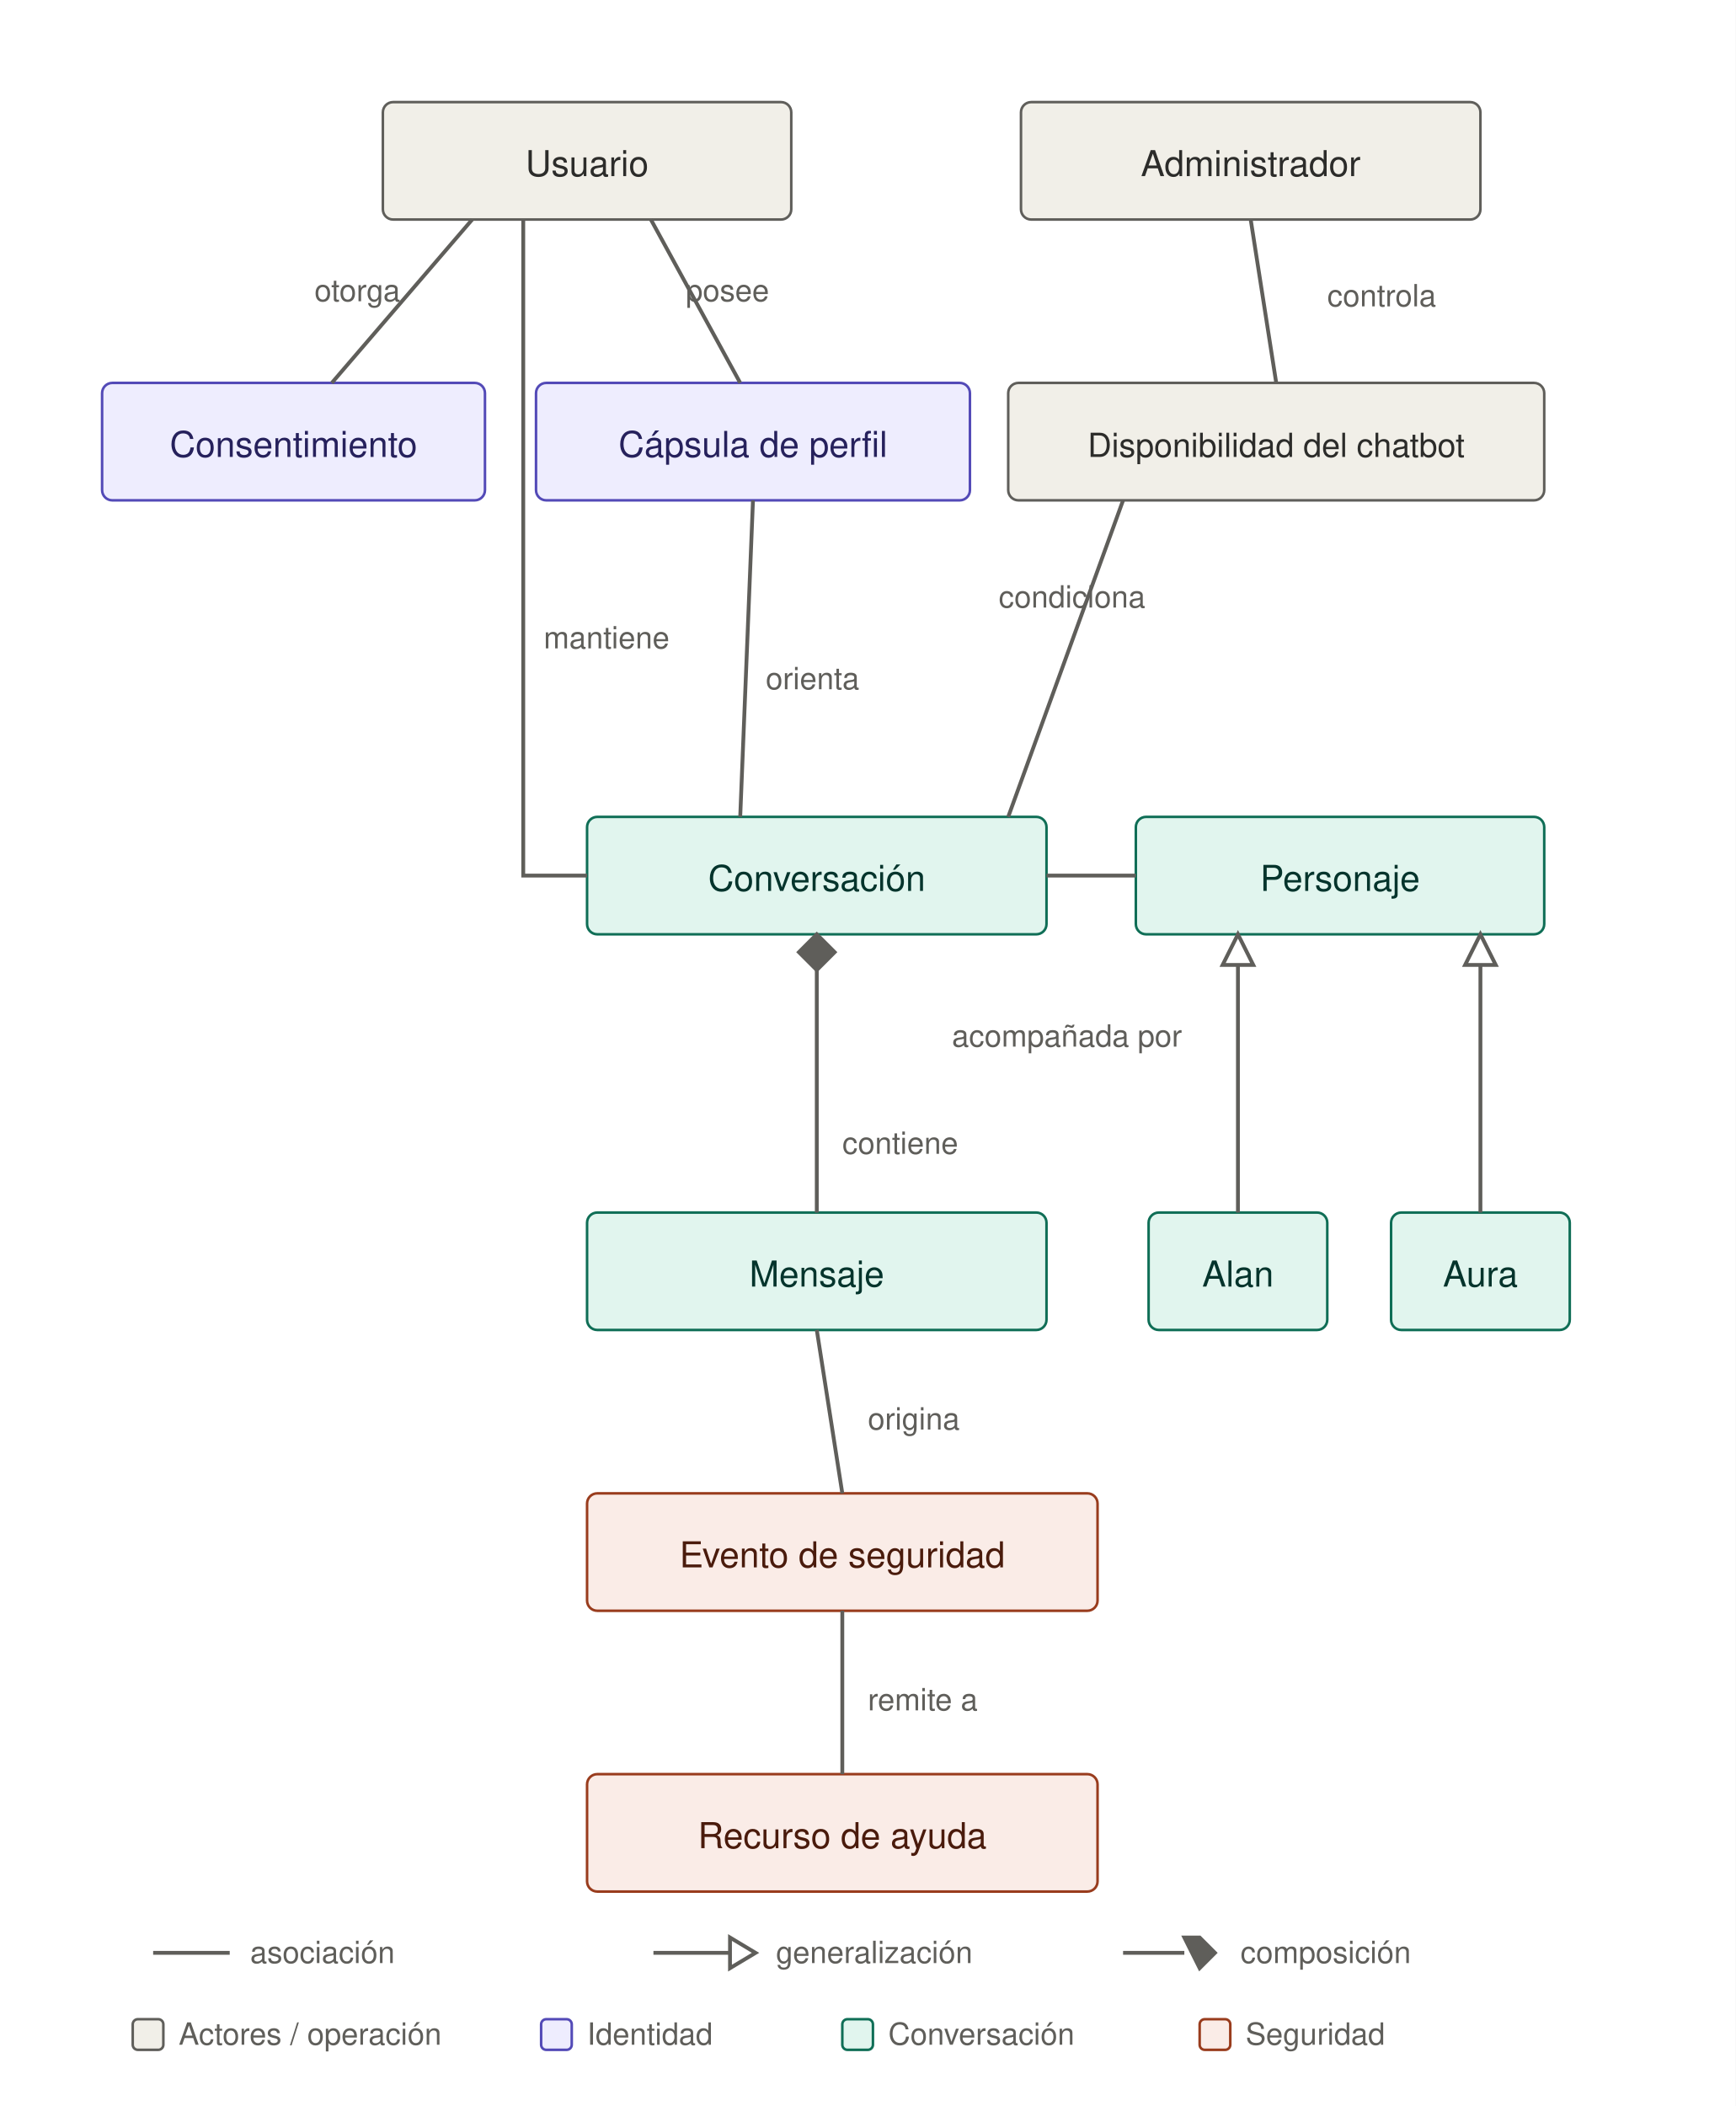
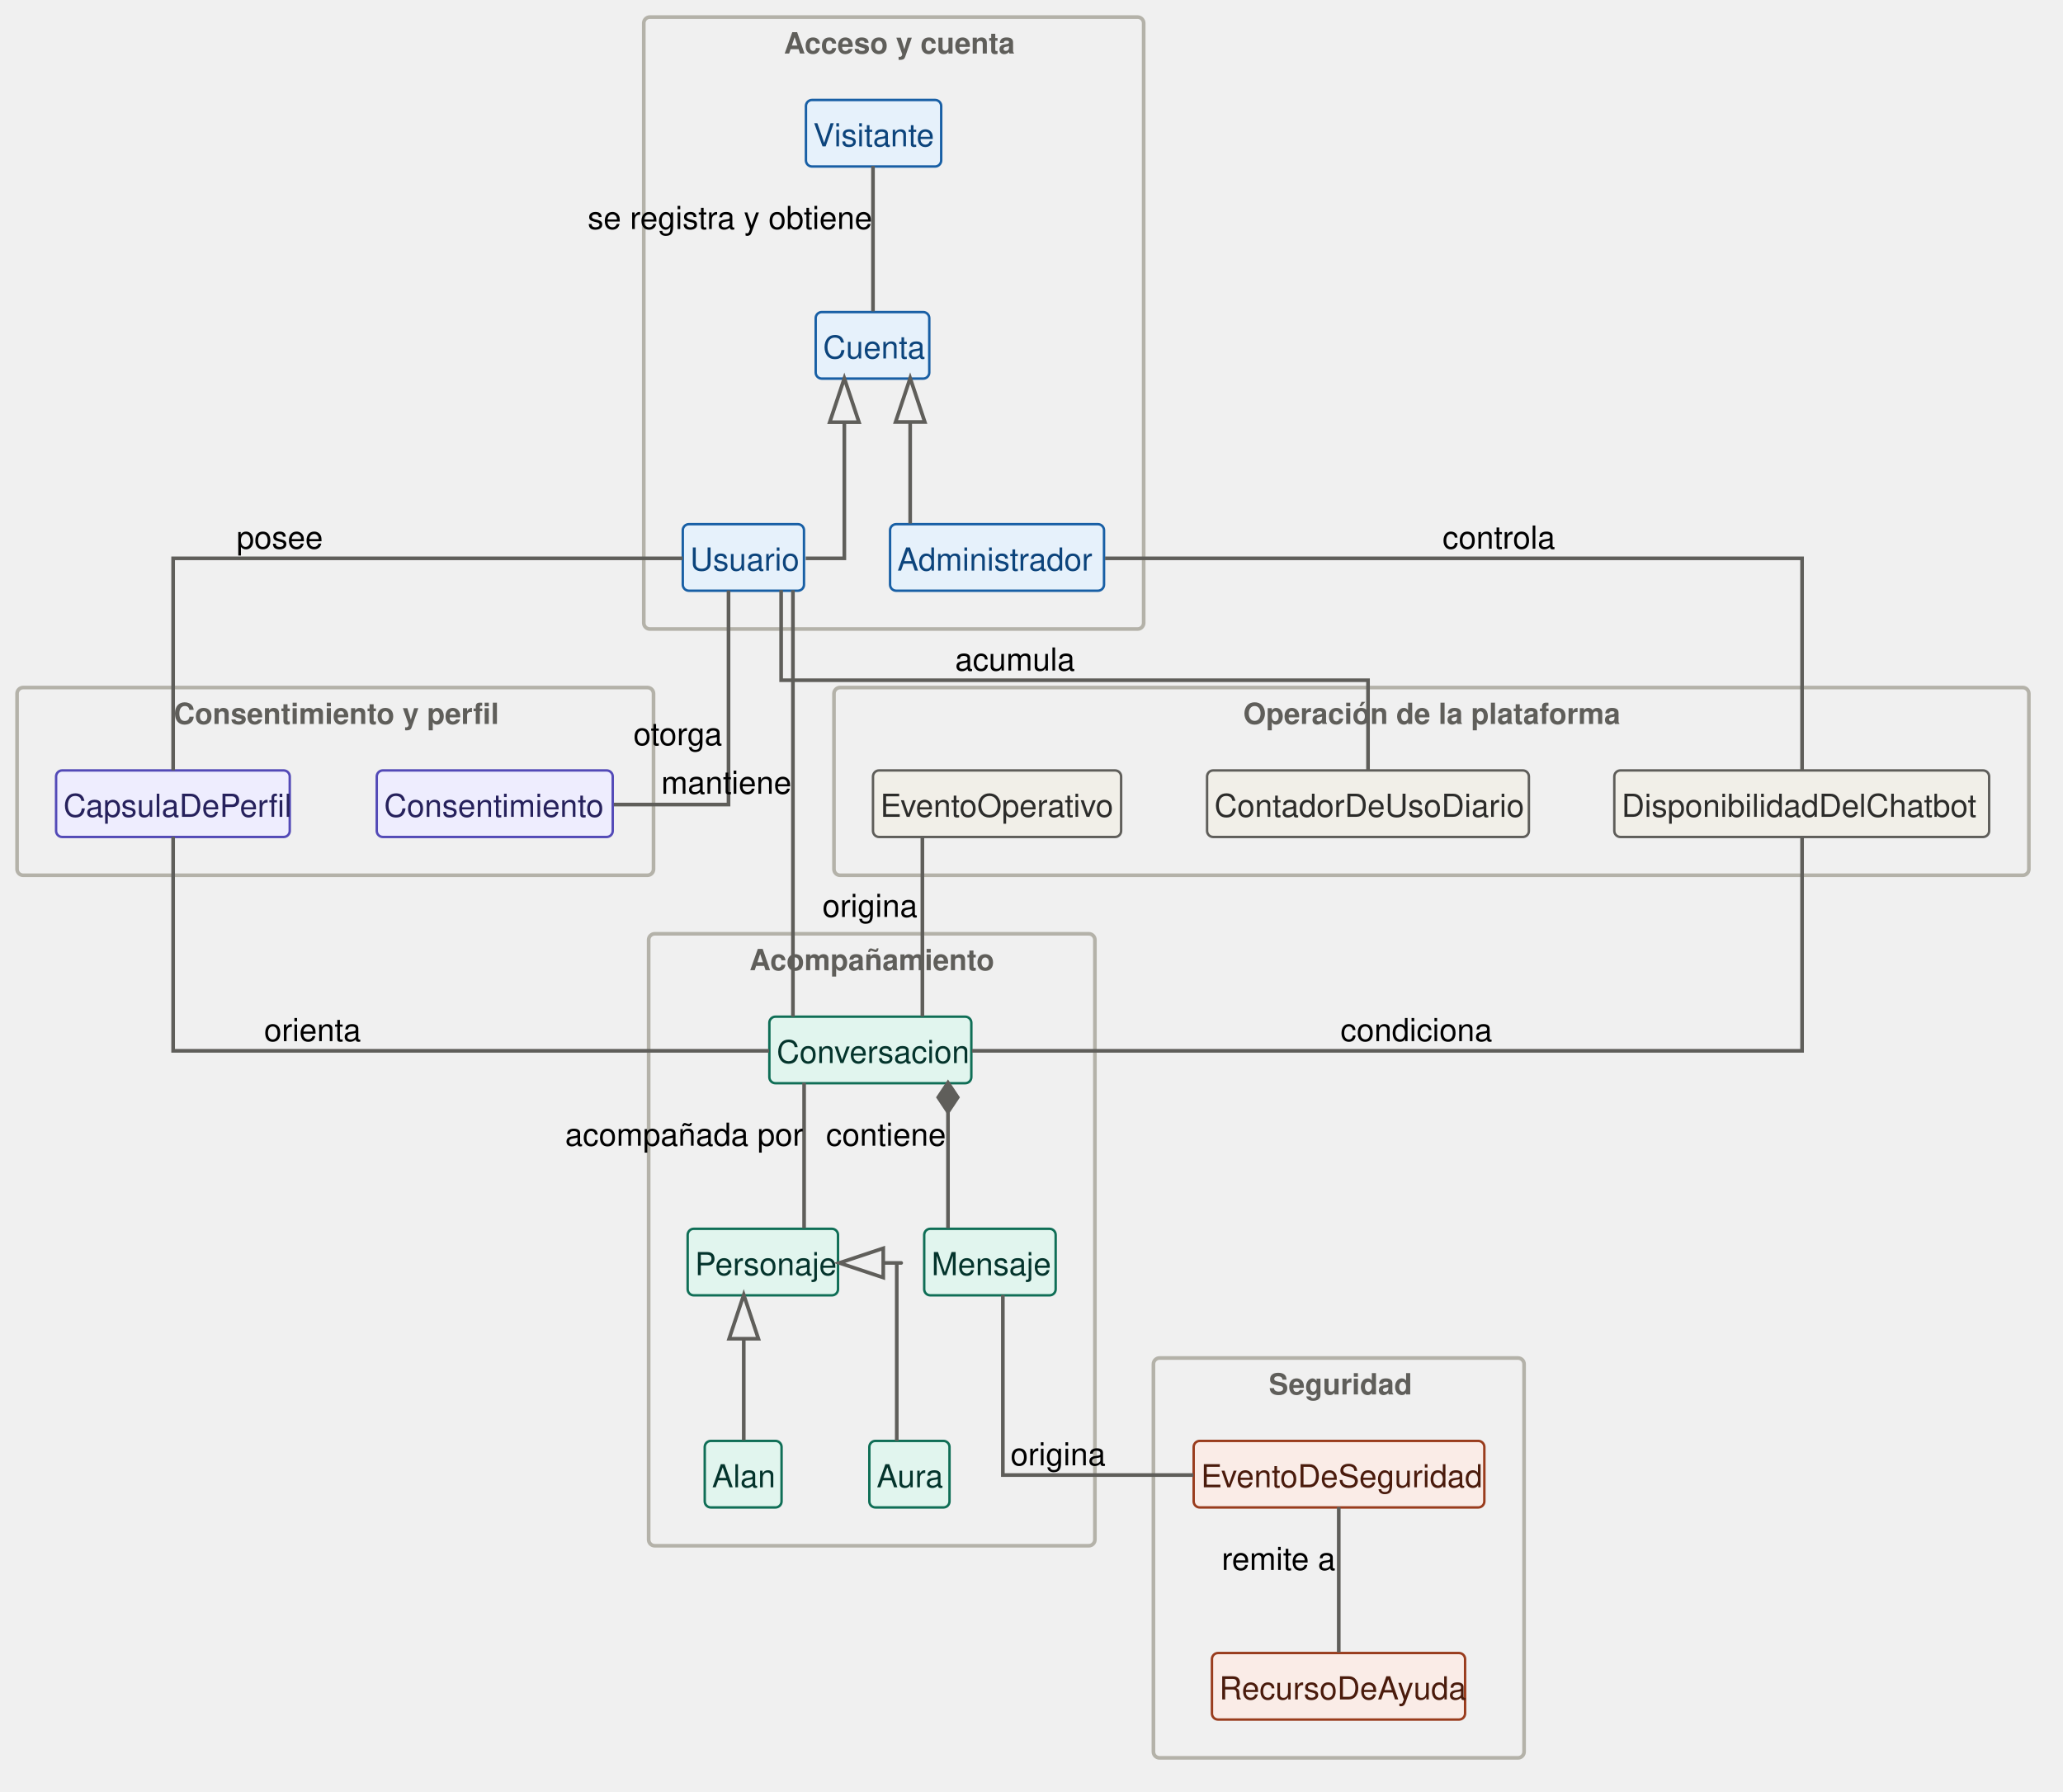
- <svg xmlns="http://www.w3.org/2000/svg" width="680" height="825" viewBox="0 0 680 825" role="img" font-family="Segoe UI, Helvetica, Arial, sans-serif">
-   <rect x="0" y="0" width="680" height="825" fill="#FFFFFF" />
-   <g font-size="14" font-weight="500">
-     <rect x="150" y="40" width="160" height="46" rx="4" fill="#F1EFE8" stroke="#5F5E5A" />
-     <text x="230" y="69" text-anchor="middle" fill="#2C2C2A">Usuario</text>
-     <rect x="400" y="40" width="180" height="46" rx="4" fill="#F1EFE8" stroke="#5F5E5A" />
-     <text x="490" y="69" text-anchor="middle" fill="#2C2C2A">Administrador</text>
-     <rect x="40" y="150" width="150" height="46" rx="4" fill="#EEEDFE" stroke="#534AB7" />
-     <text x="115" y="179" text-anchor="middle" fill="#26215C">Consentimiento</text>
-     <rect x="210" y="150" width="170" height="46" rx="4" fill="#EEEDFE" stroke="#534AB7" />
-     <text x="295" y="179" text-anchor="middle" fill="#26215C">Cápsula de perfil</text>
-     <rect x="395" y="150" width="210" height="46" rx="4" fill="#F1EFE8" stroke="#5F5E5A" />
-     <text x="500" y="179" text-anchor="middle" fill="#2C2C2A" font-size="13">Disponibilidad del chatbot</text>
-     <rect x="230" y="320" width="180" height="46" rx="4" fill="#E1F5EE" stroke="#0F6E56" />
-     <text x="320" y="349" text-anchor="middle" fill="#04342C">Conversación</text>
-     <rect x="445" y="320" width="160" height="46" rx="4" fill="#E1F5EE" stroke="#0F6E56" />
-     <text x="525" y="349" text-anchor="middle" fill="#04342C">Personaje</text>
-     <rect x="230" y="475" width="180" height="46" rx="4" fill="#E1F5EE" stroke="#0F6E56" />
-     <text x="320" y="504" text-anchor="middle" fill="#04342C">Mensaje</text>
-     <rect x="450" y="475" width="70" height="46" rx="4" fill="#E1F5EE" stroke="#0F6E56" />
-     <text x="485" y="504" text-anchor="middle" fill="#04342C">Alan</text>
-     <rect x="545" y="475" width="70" height="46" rx="4" fill="#E1F5EE" stroke="#0F6E56" />
-     <text x="580" y="504" text-anchor="middle" fill="#04342C">Aura</text>
-     <rect x="230" y="585" width="200" height="46" rx="4" fill="#FAECE7" stroke="#993C1D" />
-     <text x="330" y="614" text-anchor="middle" fill="#4A1B0C">Evento de seguridad</text>
-     <rect x="230" y="695" width="200" height="46" rx="4" fill="#FAECE7" stroke="#993C1D" />
-     <text x="330" y="724" text-anchor="middle" fill="#4A1B0C">Recurso de ayuda</text>
-   </g>
-   <g fill="none" stroke="#5F5E5A" stroke-width="1.5">
-     <line x1="185" y1="86" x2="130" y2="150" />
-     <line x1="255" y1="86" x2="290" y2="150" />
-     <line x1="490" y1="86" x2="500" y2="150" />
-     <polyline points="205,86 205,343 230,343" />
-     <line x1="295" y1="196" x2="290" y2="320" />
-     <line x1="440" y1="196" x2="395" y2="320" />
-     <line x1="410" y1="343" x2="445" y2="343" />
-     <line x1="320" y1="366" x2="320" y2="475" />
-     <polygon points="320,366 327,373 320,380 313,373" fill="#5F5E5A" />
-     <line x1="485" y1="475" x2="485" y2="378" />
-     <polygon points="485,366 479,378 491,378" />
-     <line x1="580" y1="475" x2="580" y2="378" />
-     <polygon points="580,366 574,378 586,378" />
-     <line x1="320" y1="521" x2="330" y2="585" />
-     <line x1="330" y1="631" x2="330" y2="695" />
-   </g>
-   <g font-size="12" fill="#5F5E5A">
-     <text x="140" y="118" text-anchor="middle">otorga</text>
-     <text x="285" y="118" text-anchor="middle">posee</text>
-     <text x="520" y="120" text-anchor="start">controla</text>
-     <text x="213" y="254" text-anchor="start">mantiene</text>
-     <text x="300" y="270" text-anchor="start">orienta</text>
-     <text x="420" y="238" text-anchor="middle">condiciona</text>
-     <text x="418" y="410" text-anchor="middle">acompañada por</text>
-     <text x="330" y="452" text-anchor="start">contiene</text>
-     <text x="340" y="560" text-anchor="start">origina</text>
-     <text x="340" y="670" text-anchor="start">remite a</text>
-   </g>
-   <g stroke="#5F5E5A" stroke-width="1.5" fill="none">
-     <line x1="60" y1="765" x2="90" y2="765" />
-     <polygon points="286,759 286,771 296,765" />
-     <line x1="256" y1="765" x2="286" y2="765" />
-     <polygon points="470,759 476,765 470,771 464,759" fill="#5F5E5A" />
-     <line x1="440" y1="765" x2="464" y2="765" />
-   </g>
-   <g font-size="12" fill="#5F5E5A">
-     <text x="98" y="769" text-anchor="start">asociación</text>
-     <text x="304" y="769" text-anchor="start">generalización</text>
-     <text x="486" y="769" text-anchor="start">composición</text>
-   </g>
-   <g font-size="12" fill="#5F5E5A">
-     <rect x="52" y="791" width="12" height="12" rx="2" fill="#F1EFE8" stroke="#5F5E5A" />
-     <text x="70" y="801" text-anchor="start">Actores / operación</text>
-     <rect x="212" y="791" width="12" height="12" rx="2" fill="#EEEDFE" stroke="#534AB7" />
-     <text x="230" y="801" text-anchor="start">Identidad</text>
-     <rect x="330" y="791" width="12" height="12" rx="2" fill="#E1F5EE" stroke="#0F6E56" />
-     <text x="348" y="801" text-anchor="start">Conversación</text>
-     <rect x="470" y="791" width="12" height="12" rx="2" fill="#FAECE7" stroke="#993C1D" />
-     <text x="488" y="801" text-anchor="start">Seguridad</text>
+ <svg xmlns="http://www.w3.org/2000/svg" contentStyleType="text/css" data-diagram-type="CLASS" height="735px" preserveAspectRatio="none" style="width:846px;height:735px;background:#FFFFFF;" version="1.1" viewBox="0 0 846 735" width="846px" zoomAndPan="magnify">
+   <defs />
+   <g>
+     <g class="cluster" data-qualified-name="Acceso y cuenta" data-source-line="20" id="ent0001">
+       <rect fill="none" height="251" rx="2.5" ry="2.5" style="stroke:#B4B2A9;stroke-width:1.5;" width="205" x="264" y="7" />
+       <text fill="#5F5E5A" font-family="Segoe UI, Helvetica, Arial, sans-serif" font-size="12" font-weight="700" lengthAdjust="spacing" textLength="90.041" x="321.479" y="21.949">Acceso y cuenta</text>
+     </g>
+     <g class="cluster" data-qualified-name="Consentimiento y perfil" data-source-line="27" id="ent0006">
+       <rect fill="none" height="77" rx="2.5" ry="2.5" style="stroke:#B4B2A9;stroke-width:1.5;" width="261" x="7" y="282" />
+       <text fill="#5F5E5A" font-family="Segoe UI, Helvetica, Arial, sans-serif" font-size="12" font-weight="700" lengthAdjust="spacing" textLength="132.562" x="71.219" y="296.949">Consentimiento y perfil</text>
+     </g>
+     <g class="cluster" data-qualified-name="Acompa.amiento" data-source-line="32" id="ent0009">
+       <rect fill="none" height="251" rx="2.5" ry="2.5" style="stroke:#B4B2A9;stroke-width:1.5;" width="183" x="266" y="383" />
+       <text fill="#5F5E5A" font-family="Segoe UI, Helvetica, Arial, sans-serif" font-size="12" font-weight="700" lengthAdjust="spacing" textLength="100.301" x="307.35" y="397.949">Acompañamiento</text>
+     </g>
+     <g class="cluster" data-qualified-name="Seguridad" data-source-line="40" id="ent0015">
+       <rect fill="none" height="164" rx="2.5" ry="2.5" style="stroke:#B4B2A9;stroke-width:1.5;" width="152" x="473" y="557" />
+       <text fill="#5F5E5A" font-family="Segoe UI, Helvetica, Arial, sans-serif" font-size="12" font-weight="700" lengthAdjust="spacing" textLength="57.41" x="520.295" y="571.949">Seguridad</text>
+     </g>
+     <g class="cluster" data-qualified-name="Operaci.n de la plataforma" data-source-line="45" id="ent0018">
+       <rect fill="none" height="77" rx="2.5" ry="2.5" style="stroke:#B4B2A9;stroke-width:1.5;" width="490" x="342" y="282" />
+       <text fill="#5F5E5A" font-family="Segoe UI, Helvetica, Arial, sans-serif" font-size="12" font-weight="700" lengthAdjust="spacing" textLength="154.342" x="509.829" y="296.949">Operación de la plataforma</text>
+     </g>
+     <g class="entity" data-qualified-name="Acceso y cuenta.Visitante" data-source-line="21" id="ent0002">
+       <rect fill="#E6F1FB" height="27.291" rx="2.5" ry="2.5" style="stroke:#185FA5;stroke-width:1;" width="55.467" x="330.5" y="41" />
+       <text fill="#0C447C" font-family="Segoe UI, Helvetica, Arial, sans-serif" font-size="13" lengthAdjust="spacing" textLength="49.467" x="333.5" y="60.028">Visitante</text>
+     </g>
+     <g class="entity" data-qualified-name="Acceso y cuenta.Cuenta" data-source-line="22" id="ent0003">
+       <rect fill="#E6F1FB" height="27.291" rx="2.5" ry="2.5" style="stroke:#185FA5;stroke-width:1;" width="46.581" x="334.5" y="128" />
+       <text fill="#0C447C" font-family="Segoe UI, Helvetica, Arial, sans-serif" font-size="13" lengthAdjust="spacing" textLength="40.581" x="337.5" y="147.028">Cuenta</text>
+     </g>
+     <g class="entity" data-qualified-name="Acceso y cuenta.Usuario" data-source-line="23" id="ent0004">
+       <rect fill="#E6F1FB" height="27.291" rx="2.5" ry="2.5" style="stroke:#185FA5;stroke-width:1;" width="49.704" x="280" y="215" />
+       <text fill="#0C447C" font-family="Segoe UI, Helvetica, Arial, sans-serif" font-size="13" lengthAdjust="spacing" textLength="43.704" x="283" y="234.028">Usuario</text>
+     </g>
+     <g class="entity" data-qualified-name="Acceso y cuenta.Administrador" data-source-line="24" id="ent0005">
+       <rect fill="#E6F1FB" height="27.291" rx="2.5" ry="2.5" style="stroke:#185FA5;stroke-width:1;" width="87.739" x="365" y="215" />
+       <text fill="#0C447C" font-family="Segoe UI, Helvetica, Arial, sans-serif" font-size="13" lengthAdjust="spacing" textLength="81.739" x="368" y="234.028">Administrador</text>
+     </g>
+     <g class="entity" data-qualified-name="Consentimiento y perfil.Consentimiento" data-source-line="28" id="ent0007">
+       <rect fill="#EEEDFE" height="27.291" rx="2.5" ry="2.5" style="stroke:#534AB7;stroke-width:1;" width="96.772" x="154.5" y="316" />
+       <text fill="#26215C" font-family="Segoe UI, Helvetica, Arial, sans-serif" font-size="13" lengthAdjust="spacing" textLength="90.772" x="157.5" y="335.028">Consentimiento</text>
+     </g>
+     <g class="entity" data-qualified-name="Consentimiento y perfil.CapsulaDePerfil" data-source-line="29" id="ent0008">
+       <rect fill="#EEEDFE" height="27.291" rx="2.5" ry="2.5" style="stroke:#534AB7;stroke-width:1;" width="95.819" x="23" y="316" />
+       <text fill="#26215C" font-family="Segoe UI, Helvetica, Arial, sans-serif" font-size="13" lengthAdjust="spacing" textLength="89.819" x="26" y="335.028">CapsulaDePerfil</text>
+     </g>
+     <g class="entity" data-qualified-name="Acompa.amiento.Conversacion" data-source-line="33" id="ent0010">
+       <rect fill="#E1F5EE" height="27.291" rx="2.5" ry="2.5" style="stroke:#0F6E56;stroke-width:1;" width="82.826" x="315.5" y="417" />
+       <text fill="#04342C" font-family="Segoe UI, Helvetica, Arial, sans-serif" font-size="13" lengthAdjust="spacing" textLength="76.826" x="318.5" y="436.028">Conversacion</text>
+     </g>
+     <g class="entity" data-qualified-name="Acompa.amiento.Mensaje" data-source-line="34" id="ent0011">
+       <rect fill="#E1F5EE" height="27.291" rx="2.5" ry="2.5" style="stroke:#0F6E56;stroke-width:1;" width="53.906" x="379" y="504" />
+       <text fill="#04342C" font-family="Segoe UI, Helvetica, Arial, sans-serif" font-size="13" lengthAdjust="spacing" textLength="47.906" x="382" y="523.028">Mensaje</text>
+     </g>
+     <g class="entity" data-qualified-name="Acompa.amiento.Personaje" data-source-line="35" id="ent0012">
+       <rect fill="#E1F5EE" height="27.291" rx="2.5" ry="2.5" style="stroke:#0F6E56;stroke-width:1;" width="61.65" x="282" y="504" />
+       <text fill="#04342C" font-family="Segoe UI, Helvetica, Arial, sans-serif" font-size="13" lengthAdjust="spacing" textLength="55.65" x="285" y="523.028">Personaje</text>
+     </g>
+     <g class="entity" data-qualified-name="Acompa.amiento.Alan" data-source-line="36" id="ent0013">
+       <rect fill="#E1F5EE" height="27.291" rx="2.5" ry="2.5" style="stroke:#0F6E56;stroke-width:1;" width="31.505" x="289" y="591" />
+       <text fill="#04342C" font-family="Segoe UI, Helvetica, Arial, sans-serif" font-size="13" lengthAdjust="spacing" textLength="25.505" x="292" y="610.028">Alan</text>
+     </g>
+     <g class="entity" data-qualified-name="Acompa.amiento.Aura" data-source-line="37" id="ent0014">
+       <rect fill="#E1F5EE" height="27.291" rx="2.5" ry="2.5" style="stroke:#0F6E56;stroke-width:1;" width="32.876" x="356.5" y="591" />
+       <text fill="#04342C" font-family="Segoe UI, Helvetica, Arial, sans-serif" font-size="13" lengthAdjust="spacing" textLength="26.876" x="359.5" y="610.028">Aura</text>
+     </g>
+     <g class="entity" data-qualified-name="Seguridad.EventoDeSeguridad" data-source-line="41" id="ent0016">
+       <rect fill="#FAECE7" height="27.291" rx="2.5" ry="2.5" style="stroke:#993C1D;stroke-width:1;" width="119.204" x="489.5" y="591" />
+       <text fill="#4A1B0C" font-family="Segoe UI, Helvetica, Arial, sans-serif" font-size="13" lengthAdjust="spacing" textLength="113.204" x="492.5" y="610.028">EventoDeSeguridad</text>
+     </g>
+     <g class="entity" data-qualified-name="Seguridad.RecursoDeAyuda" data-source-line="42" id="ent0017">
+       <rect fill="#FAECE7" height="27.291" rx="2.5" ry="2.5" style="stroke:#993C1D;stroke-width:1;" width="103.805" x="497" y="678" />
+       <text fill="#4A1B0C" font-family="Segoe UI, Helvetica, Arial, sans-serif" font-size="13" lengthAdjust="spacing" textLength="97.805" x="500" y="697.028">RecursoDeAyuda</text>
+     </g>
+     <g class="entity" data-qualified-name="Operaci.n de la plataforma.DisponibilidadDelChatbot" data-source-line="46" id="ent0019">
+       <rect fill="#F1EFE8" height="27.291" rx="2.5" ry="2.5" style="stroke:#5F5E5A;stroke-width:1;" width="153.71" x="662" y="316" />
+       <text fill="#2C2C2A" font-family="Segoe UI, Helvetica, Arial, sans-serif" font-size="13" lengthAdjust="spacing" textLength="147.71" x="665" y="335.028">DisponibilidadDelChatbot</text>
+     </g>
+     <g class="entity" data-qualified-name="Operaci.n de la plataforma.ContadorDeUsoDiario" data-source-line="47" id="ent0020">
+       <rect fill="#F1EFE8" height="27.291" rx="2.5" ry="2.5" style="stroke:#5F5E5A;stroke-width:1;" width="131.976" x="495" y="316" />
+       <text fill="#2C2C2A" font-family="Segoe UI, Helvetica, Arial, sans-serif" font-size="13" lengthAdjust="spacing" textLength="125.976" x="498" y="335.028">ContadorDeUsoDiario</text>
+     </g>
+     <g class="entity" data-qualified-name="Operaci.n de la plataforma.EventoOperativo" data-source-line="48" id="ent0021">
+       <rect fill="#F1EFE8" height="27.291" rx="2.5" ry="2.5" style="stroke:#5F5E5A;stroke-width:1;" width="101.754" x="358" y="316" />
+       <text fill="#2C2C2A" font-family="Segoe UI, Helvetica, Arial, sans-serif" font-size="13" lengthAdjust="spacing" textLength="95.754" x="361" y="335.028">EventoOperativo</text>
+     </g>
+     <g class="link" data-entity-1="ent0003" data-entity-2="ent0004" data-link-type="extension" data-source-line="51" id="lnk22">
+       <path codeLine="51" d="M346.25,173.17 C346.25,197.78 346.25,229 346.25,229 C346.25,229 338.91,229 330.42,229" fill="none" id="Cuenta-backto-Usuario" style="stroke:#5F5E5A;stroke-width:1.5;" />
+       <polygon fill="none" points="346.25,155.17,340.25,173.17,352.25,173.17,346.25,155.17" style="stroke:#5F5E5A;stroke-width:1.5;stroke-linejoin:miter;stroke-miterlimit:10;" />
+     </g>
+     <g class="link" data-entity-1="ent0003" data-entity-2="ent0005" data-link-type="extension" data-source-line="52" id="lnk23">
+       <path codeLine="52" d="M373.25,173.09 C373.25,189.34 373.25,198.38 373.25,214.71" fill="none" id="Cuenta-backto-Administrador" style="stroke:#5F5E5A;stroke-width:1.5;" />
+       <polygon fill="none" points="373.25,155.09,367.25,173.09,379.25,173.09,373.25,155.09" style="stroke:#5F5E5A;stroke-width:1.5;stroke-linejoin:miter;stroke-miterlimit:10;" />
+     </g>
+     <g class="link" data-entity-1="ent0012" data-entity-2="ent0013" data-link-type="extension" data-source-line="53" id="lnk24">
+       <path codeLine="53" d="M305,549.09 C305,565.34 305,574.38 305,590.71" fill="none" id="Personaje-backto-Alan" style="stroke:#5F5E5A;stroke-width:1.5;" />
+       <polygon fill="none" points="305,531.09,299,549.09,311,549.09,305,531.09" style="stroke:#5F5E5A;stroke-width:1.5;stroke-linejoin:miter;stroke-miterlimit:10;" />
+     </g>
+     <g class="link" data-entity-1="ent0012" data-entity-2="ent0014" data-link-type="extension" data-source-line="54" id="lnk25">
+       <path codeLine="54" d="M362.21,518 C374.51,518 367.75,518 367.75,518 C367.75,518 367.75,566.66 367.75,590.98" fill="none" id="Personaje-backto-Aura" style="stroke:#5F5E5A;stroke-width:1.5;" />
+       <polygon fill="none" points="344.21,518,362.21,524,362.21,512,344.21,518" style="stroke:#5F5E5A;stroke-width:1.5;stroke-linejoin:miter;stroke-miterlimit:10;" />
+     </g>
+     <g class="link" data-entity-1="ent0002" data-entity-2="ent0003" data-link-type="association" data-source-line="56" id="lnk26">
+       <path codeLine="56" d="M358,68.09 C358,84.34 358,111.38 358,127.71" fill="none" id="Visitante-Cuenta" style="stroke:#5F5E5A;stroke-width:1.5;" />
+       <text fill="#000000" font-family="Segoe UI, Helvetica, Arial, sans-serif" font-size="13" lengthAdjust="spacing" textLength="116.232" x="241" y="93.928">se registra y obtiene</text>
+     </g>
+     <g class="link" data-entity-1="ent0004" data-entity-2="ent0007" data-link-type="association" data-source-line="57" id="lnk27">
+       <path codeLine="57" d="M298.75,242.19 C298.75,269.89 298.75,330 298.75,330 C298.75,330 275.37,330 251.72,330" fill="none" id="Usuario-Consentimiento" style="stroke:#5F5E5A;stroke-width:1.5;" />
+       <text fill="#000000" font-family="Segoe UI, Helvetica, Arial, sans-serif" font-size="13" lengthAdjust="spacing" textLength="38.429" x="259.75" y="305.638">otorga</text>
+     </g>
+     <g class="link" data-entity-1="ent0004" data-entity-2="ent0008" data-link-type="association" data-source-line="58" id="lnk28">
+       <path codeLine="58" d="M279.96,229 C219.59,229 71,229 71,229 C71,229 71,288.51 71,315.95" fill="none" id="Usuario-CapsulaDePerfil" style="stroke:#5F5E5A;stroke-width:1.5;" />
+       <text fill="#000000" font-family="Segoe UI, Helvetica, Arial, sans-serif" font-size="13" lengthAdjust="spacing" textLength="34.373" x="97.01" y="225.028">posee</text>
+     </g>
+     <g class="link" data-entity-1="ent0004" data-entity-2="ent0010" data-link-type="association" data-source-line="59" id="lnk29">
+       <path codeLine="59" d="M325.17,242.07 C325.17,278.87 325.17,380.26 325.17,416.99" fill="none" id="Usuario-Conversacion" style="stroke:#5F5E5A;stroke-width:1.5;" />
+       <text fill="#000000" font-family="Segoe UI, Helvetica, Arial, sans-serif" font-size="13" lengthAdjust="spacing" textLength="53.676" x="271.17" y="325.558">mantiene</text>
+     </g>
+     <g class="link" data-entity-1="ent0004" data-entity-2="ent0020" data-link-type="association" data-source-line="60" id="lnk30">
+       <path codeLine="60" d="M320.33,242.03 C320.33,256.99 320.33,279 320.33,279 C320.33,279 561,279 561,279 C561,279 561,301.01 561,315.97" fill="none" id="Usuario-ContadorDeUsoDiario" style="stroke:#5F5E5A;stroke-width:1.5;" />
+       <text fill="#000000" font-family="Segoe UI, Helvetica, Arial, sans-serif" font-size="13" lengthAdjust="spacing" textLength="48.293" x="391.67" y="275.028">acumula</text>
+     </g>
+     <g class="link" data-entity-1="ent0008" data-entity-2="ent0010" data-link-type="association" data-source-line="61" id="lnk31">
+       <path codeLine="61" d="M71,343.19 C71,370.89 71,431 71,431 C71,431 236.09,431 315.41,431" fill="none" id="CapsulaDePerfil-Conversacion" style="stroke:#5F5E5A;stroke-width:1.5;" />
+       <text fill="#000000" font-family="Segoe UI, Helvetica, Arial, sans-serif" font-size="13" lengthAdjust="spacing" textLength="40.46" x="108.3" y="427.028">orienta</text>
+     </g>
+     <g class="link" data-entity-1="ent0010" data-entity-2="ent0012" data-link-type="association" data-source-line="62" id="lnk32">
+       <path codeLine="62" d="M329.75,444.09 C329.75,460.34 329.75,487.38 329.75,503.71" fill="none" id="Conversacion-Personaje" style="stroke:#5F5E5A;stroke-width:1.5;" />
+       <text fill="#000000" font-family="Segoe UI, Helvetica, Arial, sans-serif" font-size="13" lengthAdjust="spacing" textLength="97.272" x="231.75" y="469.928">acompañada por</text>
+     </g>
+     <g class="link" data-entity-1="ent0010" data-entity-2="ent0011" data-link-type="composition" data-source-line="63" id="lnk33">
+       <path codeLine="63" d="M388.75,456.09 C388.75,472.34 388.75,487.38 388.75,503.71" fill="none" id="Conversacion-backto-Mensaje" style="stroke:#5F5E5A;stroke-width:1.5;" />
+       <polygon fill="#5F5E5A" points="388.75,444.09,384.75,450.09,388.75,456.09,392.75,450.09,388.75,444.09" style="stroke:#5F5E5A;stroke-width:1.5;stroke-linejoin:miter;stroke-miterlimit:10;" />
+       <text fill="#000000" font-family="Segoe UI, Helvetica, Arial, sans-serif" font-size="13" lengthAdjust="spacing" textLength="49.486" x="338.75" y="469.928">contiene</text>
+     </g>
+     <g class="link" data-entity-1="ent0010" data-entity-2="ent0021" data-link-type="association" data-source-line="64" id="lnk34">
+       <path codeLine="64" d="M378.25,416.88 C378.25,397.6 378.25,362.56 378.25,343.23" fill="none" id="Conversacion-EventoOperativo" style="stroke:#5F5E5A;stroke-width:1.5;" />
+       <text fill="#000000" font-family="Segoe UI, Helvetica, Arial, sans-serif" font-size="13" lengthAdjust="spacing" textLength="40.06" x="337.25" y="376.078">origina</text>
+     </g>
+     <g class="link" data-entity-1="ent0011" data-entity-2="ent0016" data-link-type="association" data-source-line="65" id="lnk35">
+       <path codeLine="65" d="M411.25,531.17 C411.25,555.78 411.25,605 411.25,605 C411.25,605 452.15,605 489.38,605" fill="none" id="Mensaje-EventoDeSeguridad" style="stroke:#5F5E5A;stroke-width:1.5;" />
+       <text fill="#000000" font-family="Segoe UI, Helvetica, Arial, sans-serif" font-size="13" lengthAdjust="spacing" textLength="40.06" x="414.4" y="601.028">origina</text>
+     </g>
+     <g class="link" data-entity-1="ent0016" data-entity-2="ent0017" data-link-type="association" data-source-line="66" id="lnk36">
+       <path codeLine="66" d="M549,618.09 C549,634.34 549,661.38 549,677.71" fill="none" id="EventoDeSeguridad-RecursoDeAyuda" style="stroke:#5F5E5A;stroke-width:1.5;" />
+       <text fill="#000000" font-family="Segoe UI, Helvetica, Arial, sans-serif" font-size="13" lengthAdjust="spacing" textLength="47.042" x="501" y="643.928">remite a</text>
+     </g>
+     <g class="link" data-entity-1="ent0005" data-entity-2="ent0019" data-link-type="association" data-source-line="67" id="lnk37">
+       <path codeLine="67" d="M453.16,229 C543.08,229 739,229 739,229 C739,229 739,288.51 739,315.95" fill="none" id="Administrador-DisponibilidadDelChatbot" style="stroke:#5F5E5A;stroke-width:1.5;" />
+       <text fill="#000000" font-family="Segoe UI, Helvetica, Arial, sans-serif" font-size="13" lengthAdjust="spacing" textLength="47.284" x="591.55" y="225.028">controla</text>
+     </g>
+     <g class="link" data-entity-1="ent0019" data-entity-2="ent0010" data-link-type="association" data-source-line="68" id="lnk38">
+       <path codeLine="68" d="M739,343.19 C739,370.89 739,431 739,431 C739,431 497.61,431 398.61,431" fill="none" id="DisponibilidadDelChatbot-Conversacion" style="stroke:#5F5E5A;stroke-width:1.5;" />
+       <text fill="#000000" font-family="Segoe UI, Helvetica, Arial, sans-serif" font-size="13" lengthAdjust="spacing" textLength="62.524" x="549.71" y="427.028">condiciona</text>
+     </g>
  </g>
</svg>
